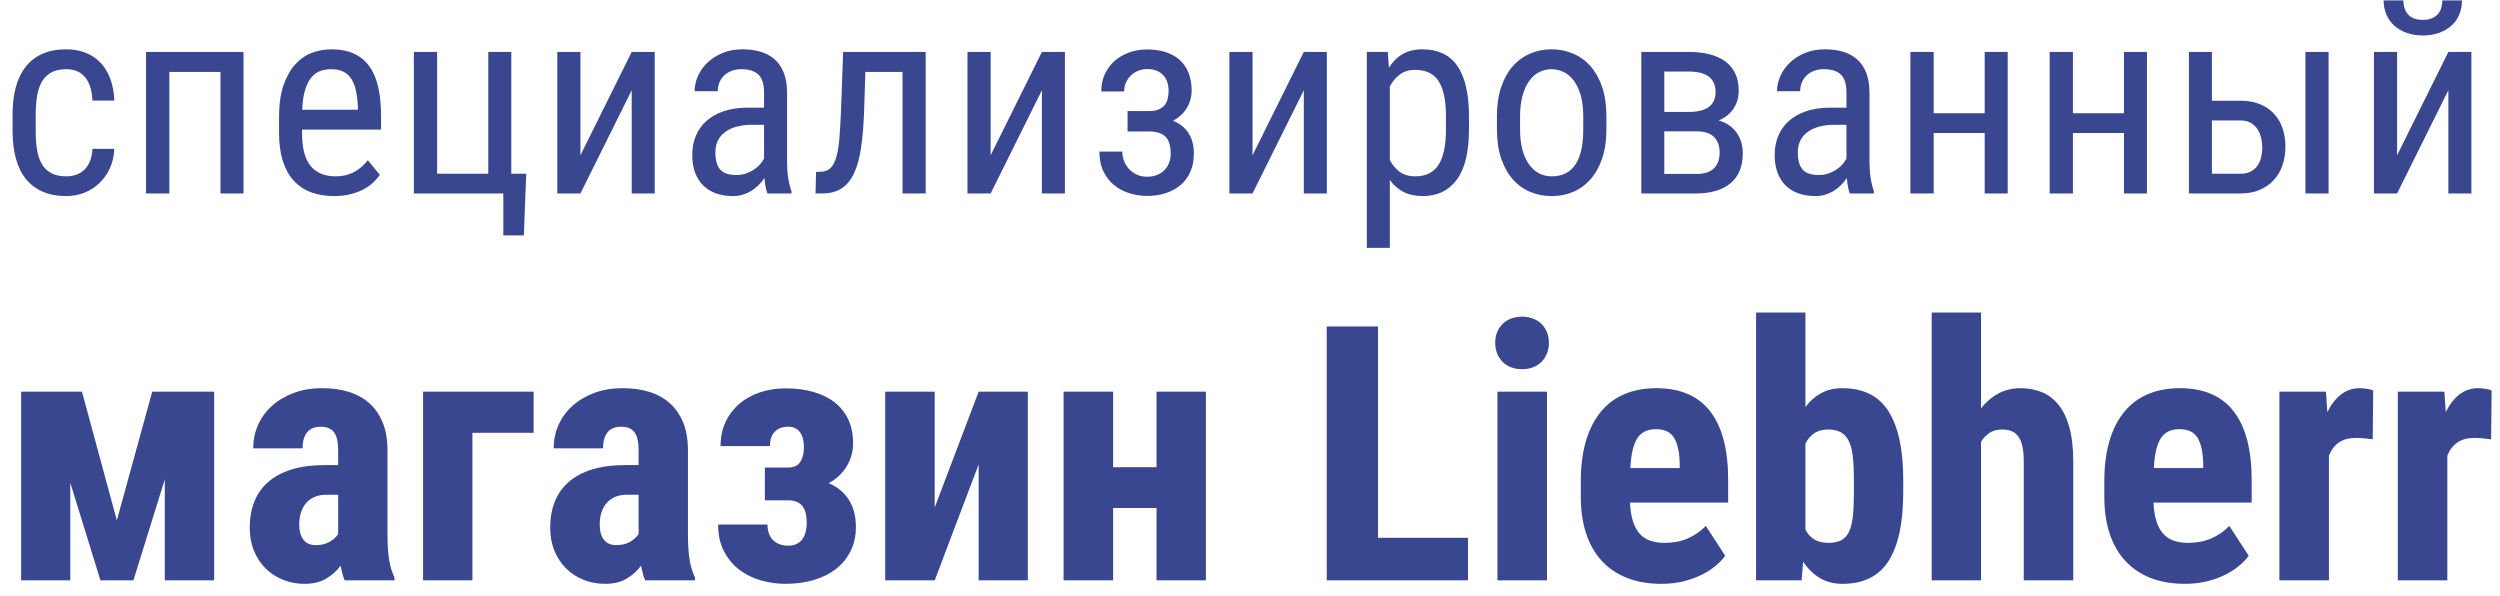
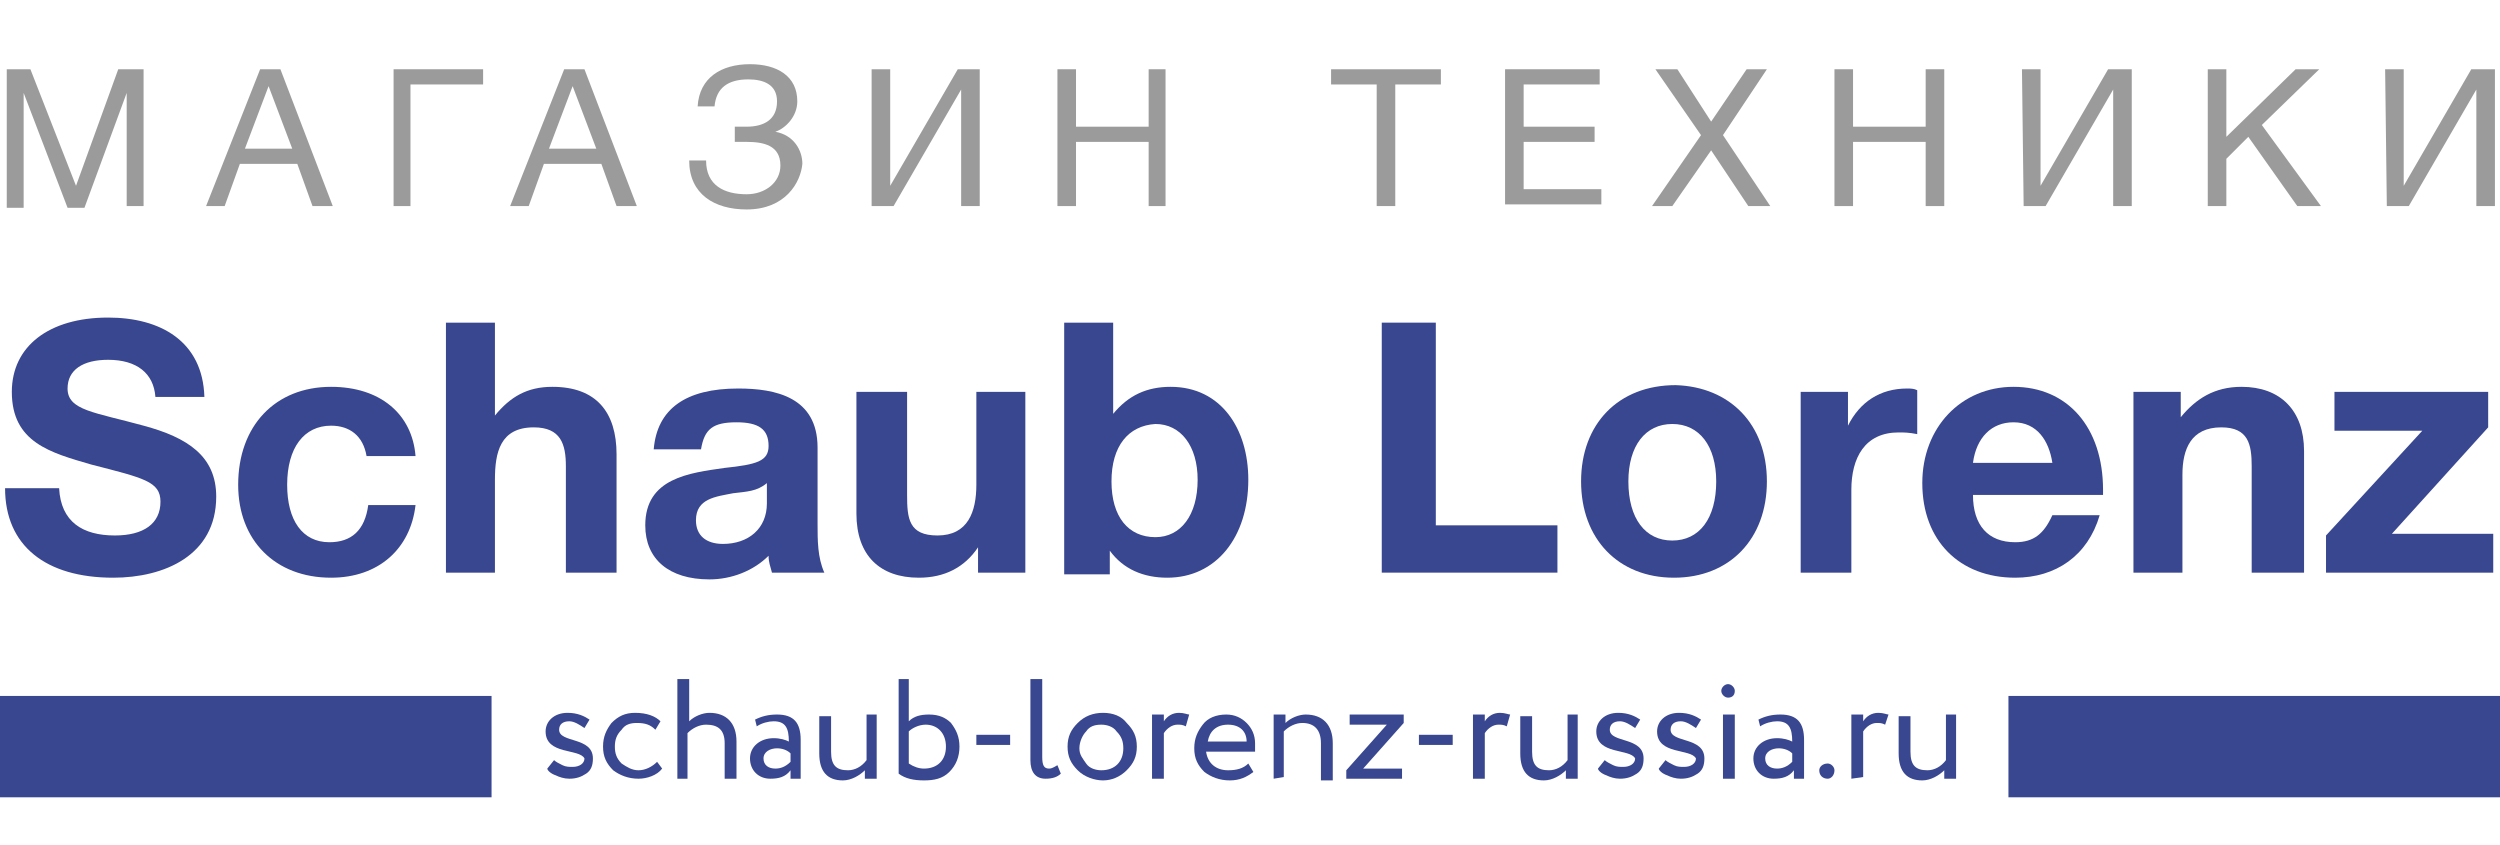
- <svg xmlns="http://www.w3.org/2000/svg" width="168" height="40" viewBox="0 0 168 40">
-   <path fill="#394791" d="M136.465,66.849 C136.693,66.849 136.91,66.813 137.115,66.743 C137.32,66.673 137.502,66.563 137.66,66.414 C137.818,66.264 137.946,66.074 138.042,65.842 C138.139,65.611 138.196,65.331 138.214,65.003 L139.682,65.003 C139.664,65.478 139.566,65.91 139.387,66.299 C139.208,66.689 138.974,67.023 138.684,67.301 C138.394,67.58 138.059,67.795 137.678,67.947 C137.297,68.1 136.893,68.176 136.465,68.176 C135.85,68.176 135.315,68.076 134.861,67.877 C134.407,67.678 134.03,67.391 133.731,67.016 C133.433,66.641 133.21,66.181 133.063,65.636 C132.917,65.091 132.844,64.473 132.844,63.781 L132.844,62.709 C132.844,62.018 132.917,61.401 133.063,60.859 C133.21,60.317 133.433,59.857 133.731,59.479 C134.03,59.101 134.405,58.813 134.856,58.613 C135.308,58.414 135.841,58.314 136.456,58.314 C136.937,58.314 137.372,58.392 137.761,58.547 C138.151,58.703 138.485,58.928 138.763,59.224 C139.042,59.52 139.26,59.882 139.418,60.31 C139.576,60.737 139.664,61.221 139.682,61.76 L138.214,61.76 C138.179,61.057 138.01,60.529 137.708,60.178 C137.407,59.826 136.989,59.65 136.456,59.65 C136.046,59.65 135.709,59.724 135.445,59.87 C135.182,60.017 134.972,60.223 134.817,60.49 C134.662,60.756 134.553,61.077 134.492,61.452 C134.43,61.827 134.399,62.246 134.399,62.709 L134.399,63.781 C134.399,64.25 134.429,64.673 134.487,65.051 C134.546,65.429 134.653,65.751 134.808,66.018 C134.963,66.285 135.174,66.49 135.441,66.633 C135.708,66.777 136.049,66.849 136.465,66.849 Z M148.363,68 L146.816,68 L146.816,59.835 L143.38,59.835 L143.38,68 L141.815,68 L141.815,58.49 L148.363,58.49 L148.363,68 Z M154.443,68.176 C153.875,68.176 153.362,68.091 152.905,67.921 C152.448,67.751 152.06,67.492 151.74,67.143 C151.421,66.794 151.176,66.354 151.006,65.82 C150.837,65.287 150.752,64.657 150.752,63.931 L150.752,62.858 C150.752,62.021 150.851,61.313 151.05,60.736 C151.25,60.159 151.512,59.69 151.837,59.33 C152.162,58.969 152.536,58.71 152.958,58.552 C153.379,58.394 153.816,58.314 154.267,58.314 C154.865,58.314 155.375,58.413 155.796,58.609 C156.218,58.805 156.564,59.094 156.834,59.475 C157.103,59.855 157.299,60.324 157.422,60.881 C157.546,61.438 157.607,62.079 157.607,62.806 L157.607,63.711 L152.298,63.711 L152.298,63.931 C152.298,64.95 152.49,65.691 152.874,66.154 C153.258,66.617 153.81,66.849 154.531,66.849 C154.795,66.849 155.032,66.822 155.243,66.77 C155.454,66.717 155.647,66.642 155.823,66.545 C155.999,66.449 156.16,66.334 156.306,66.203 C156.453,66.071 156.59,65.926 156.719,65.768 L157.528,66.752 C157.399,66.934 157.244,67.109 157.062,67.279 C156.88,67.449 156.664,67.6 156.412,67.732 C156.16,67.864 155.871,67.971 155.546,68.053 C155.221,68.135 154.853,68.176 154.443,68.176 Z M154.267,59.65 C153.998,59.65 153.749,59.691 153.52,59.773 C153.292,59.855 153.091,60 152.918,60.208 C152.745,60.417 152.606,60.696 152.501,61.048 C152.395,61.399 152.331,61.842 152.307,62.375 L156.051,62.375 L156.051,62.164 C156.034,61.795 155.994,61.457 155.933,61.149 C155.871,60.841 155.775,60.576 155.643,60.354 C155.511,60.131 155.334,59.958 155.111,59.835 C154.888,59.712 154.607,59.65 154.267,59.65 Z M159.811,58.49 L161.375,58.49 L161.375,66.673 L164.812,66.673 L164.812,58.49 L166.359,58.49 L166.359,66.673 L167.361,66.673 L167.203,70.821 L165.823,70.821 L165.823,68 L159.811,68 L159.811,58.49 Z M174.451,58.49 L175.998,58.49 L175.998,68 L174.451,68 L174.451,61.065 L171.006,68 L169.45,68 L169.45,58.49 L171.006,58.49 L171.006,65.434 L174.451,58.49 Z M183.572,68 C183.52,67.883 183.477,67.732 183.445,67.547 C183.413,67.363 183.388,67.168 183.37,66.963 C183.259,67.127 183.131,67.282 182.988,67.429 C182.844,67.575 182.683,67.704 182.504,67.815 C182.326,67.927 182.132,68.015 181.924,68.079 C181.716,68.144 181.495,68.176 181.261,68.176 C180.845,68.176 180.468,68.117 180.131,68 C179.794,67.883 179.506,67.707 179.266,67.473 C179.025,67.238 178.841,66.95 178.712,66.607 C178.583,66.264 178.519,65.864 178.519,65.407 C178.519,64.95 178.598,64.528 178.756,64.142 C178.914,63.755 179.148,63.421 179.459,63.14 C179.77,62.858 180.159,62.637 180.628,62.476 C181.097,62.315 181.642,62.234 182.263,62.234 L183.344,62.234 L183.344,61.224 C183.344,60.655 183.218,60.251 182.966,60.011 C182.714,59.771 182.33,59.65 181.814,59.65 C181.562,59.65 181.338,59.69 181.142,59.769 C180.946,59.848 180.78,59.955 180.646,60.09 C180.511,60.225 180.408,60.381 180.338,60.56 C180.268,60.739 180.232,60.928 180.232,61.127 L178.677,61.127 C178.677,60.787 178.751,60.449 178.901,60.112 C179.05,59.775 179.264,59.473 179.542,59.207 C179.821,58.94 180.159,58.725 180.558,58.561 C180.956,58.396 181.401,58.314 181.894,58.314 C182.333,58.314 182.736,58.367 183.102,58.473 C183.468,58.578 183.785,58.748 184.051,58.982 C184.318,59.217 184.524,59.519 184.671,59.888 C184.817,60.257 184.891,60.708 184.891,61.241 L184.891,65.926 C184.891,66.084 184.896,66.251 184.908,66.427 C184.92,66.603 184.939,66.775 184.965,66.945 C184.992,67.115 185.024,67.278 185.062,67.433 C185.1,67.588 185.143,67.73 185.189,67.859 L185.189,68 L183.572,68 Z M181.498,66.761 C181.715,66.761 181.92,66.729 182.113,66.664 C182.307,66.6 182.482,66.516 182.641,66.414 C182.799,66.311 182.938,66.194 183.058,66.062 C183.178,65.93 183.273,65.794 183.344,65.653 L183.344,63.386 L182.526,63.386 C182.151,63.386 181.813,63.427 181.511,63.509 C181.209,63.591 180.952,63.709 180.738,63.865 C180.524,64.02 180.36,64.212 180.246,64.44 C180.131,64.669 180.074,64.93 180.074,65.223 C180.074,65.51 180.104,65.751 180.162,65.948 C180.221,66.144 180.309,66.302 180.426,66.422 C180.543,66.542 180.691,66.629 180.87,66.682 C181.048,66.734 181.258,66.761 181.498,66.761 Z M194.205,58.49 L194.205,68 L192.649,68 L192.649,59.835 L190.153,59.835 L190.065,62.56 C190.03,63.462 189.963,64.253 189.863,64.933 C189.763,65.612 189.608,66.179 189.397,66.633 C189.186,67.087 188.907,67.429 188.558,67.657 C188.209,67.886 187.768,68 187.235,68 L186.804,68 L186.84,66.55 L187.138,66.541 C187.402,66.541 187.617,66.466 187.784,66.317 C187.951,66.167 188.085,65.933 188.184,65.614 C188.284,65.294 188.356,64.883 188.4,64.379 C188.444,63.875 188.48,63.269 188.51,62.56 L188.659,58.49 L194.205,58.49 Z M202.016,58.49 L203.563,58.49 L203.563,68 L202.016,68 L202.016,61.065 L198.571,68 L197.015,68 L197.015,58.49 L198.571,58.49 L198.571,65.434 L202.016,58.49 Z M212.078,61.083 C212.078,61.511 211.969,61.903 211.752,62.261 C211.536,62.618 211.228,62.902 210.829,63.113 C211.287,63.301 211.634,63.579 211.871,63.948 C212.108,64.317 212.227,64.777 212.227,65.328 C212.227,65.779 212.151,66.181 211.998,66.532 C211.846,66.884 211.631,67.18 211.352,67.42 C211.074,67.66 210.742,67.845 210.355,67.974 C209.968,68.103 209.543,68.167 209.08,68.167 C208.688,68.167 208.3,68.108 207.916,67.991 C207.532,67.874 207.189,67.695 206.888,67.455 C206.586,67.215 206.343,66.907 206.158,66.532 C205.974,66.157 205.881,65.709 205.881,65.188 L207.419,65.188 C207.419,65.41 207.459,65.623 207.538,65.825 C207.617,66.027 207.728,66.206 207.872,66.361 C208.016,66.516 208.19,66.641 208.395,66.734 C208.6,66.828 208.829,66.875 209.08,66.875 C209.344,66.875 209.576,66.833 209.775,66.748 C209.974,66.663 210.14,66.55 210.271,66.409 C210.403,66.269 210.503,66.104 210.57,65.917 C210.638,65.729 210.671,65.533 210.671,65.328 C210.671,64.795 210.553,64.413 210.315,64.181 C210.078,63.95 209.704,63.834 209.195,63.834 L207.771,63.834 L207.771,62.463 L209.195,62.463 C209.447,62.463 209.658,62.431 209.828,62.366 C209.997,62.302 210.135,62.209 210.241,62.089 C210.346,61.969 210.421,61.824 210.465,61.654 C210.509,61.484 210.531,61.297 210.531,61.092 C210.531,60.904 210.504,60.724 210.452,60.551 C210.399,60.378 210.315,60.225 210.201,60.09 C210.087,59.955 209.939,59.847 209.757,59.765 C209.576,59.683 209.353,59.642 209.089,59.642 C208.872,59.642 208.67,59.68 208.483,59.756 C208.295,59.832 208.131,59.939 207.991,60.077 C207.85,60.214 207.74,60.374 207.661,60.556 C207.582,60.737 207.542,60.934 207.542,61.145 L206.004,61.145 C206.004,60.711 206.086,60.32 206.25,59.971 C206.414,59.623 206.636,59.327 206.914,59.083 C207.192,58.84 207.519,58.653 207.894,58.521 C208.269,58.389 208.667,58.323 209.089,58.323 C209.552,58.323 209.968,58.383 210.337,58.503 C210.706,58.624 211.02,58.799 211.278,59.031 C211.536,59.262 211.733,59.551 211.871,59.896 C212.009,60.242 212.078,60.638 212.078,61.083 Z M219.616,58.49 L221.163,58.49 L221.163,68 L219.616,68 L219.616,61.065 L216.171,68 L214.615,68 L214.615,58.49 L216.171,58.49 L216.171,65.434 L219.616,58.49 Z M230.715,63.702 C230.715,65.208 230.444,66.33 229.902,67.068 C229.36,67.807 228.594,68.176 227.604,68.176 C227.105,68.176 226.676,68.083 226.316,67.899 C225.956,67.714 225.649,67.446 225.397,67.095 L225.397,71.656 L223.851,71.656 L223.851,58.49 L225.257,58.49 L225.336,59.545 C225.588,59.146 225.897,58.842 226.263,58.631 C226.629,58.42 227.067,58.314 227.577,58.314 C228.087,58.314 228.537,58.402 228.926,58.578 C229.316,58.754 229.643,59.025 229.906,59.391 C230.17,59.757 230.371,60.225 230.508,60.793 C230.646,61.361 230.715,62.035 230.715,62.814 L230.715,63.702 Z M229.168,62.814 C229.168,61.748 229.004,60.961 228.676,60.455 C228.348,59.948 227.82,59.694 227.094,59.694 C226.689,59.694 226.348,59.798 226.07,60.006 C225.792,60.214 225.567,60.482 225.397,60.811 L225.397,65.759 C225.567,66.081 225.787,66.343 226.057,66.545 C226.326,66.748 226.678,66.849 227.111,66.849 C227.82,66.849 228.34,66.591 228.671,66.075 C229.002,65.56 229.168,64.769 229.168,63.702 L229.168,62.814 Z M232.594,62.806 C232.594,62.062 232.689,61.41 232.879,60.85 C233.07,60.291 233.33,59.823 233.661,59.448 C233.992,59.073 234.381,58.791 234.826,58.6 C235.271,58.41 235.749,58.314 236.259,58.314 C236.774,58.314 237.258,58.41 237.709,58.6 C238.16,58.791 238.551,59.073 238.882,59.448 C239.213,59.823 239.474,60.291 239.664,60.85 C239.855,61.41 239.95,62.062 239.95,62.806 L239.95,63.702 C239.95,64.44 239.855,65.089 239.664,65.649 C239.474,66.208 239.213,66.676 238.882,67.051 C238.551,67.426 238.163,67.707 237.718,67.895 C237.272,68.082 236.792,68.176 236.276,68.176 C235.761,68.176 235.279,68.082 234.83,67.895 C234.382,67.707 233.992,67.426 233.661,67.051 C233.33,66.676 233.07,66.208 232.879,65.649 C232.689,65.089 232.594,64.44 232.594,63.702 L232.594,62.806 Z M234.149,63.702 C234.149,64.229 234.203,64.689 234.312,65.082 C234.42,65.475 234.57,65.801 234.76,66.062 C234.95,66.323 235.175,66.519 235.432,66.651 C235.69,66.783 235.971,66.849 236.276,66.849 C237.688,66.849 238.394,65.8 238.394,63.702 L238.394,62.806 C238.394,62.284 238.34,61.827 238.232,61.435 C238.123,61.042 237.974,60.714 237.783,60.45 C237.593,60.187 237.367,59.987 237.107,59.853 C236.846,59.718 236.563,59.65 236.259,59.65 C235.96,59.65 235.681,59.718 235.424,59.853 C235.166,59.987 234.943,60.187 234.756,60.45 C234.568,60.714 234.42,61.042 234.312,61.435 C234.203,61.827 234.149,62.284 234.149,62.806 L234.149,63.702 Z M242.295,68 L242.295,58.49 L245.485,58.49 C246.001,58.49 246.466,58.543 246.882,58.648 C247.298,58.754 247.651,58.914 247.942,59.127 C248.232,59.341 248.454,59.612 248.609,59.94 C248.765,60.269 248.842,60.655 248.842,61.101 C248.842,61.54 248.728,61.936 248.5,62.287 C248.271,62.639 247.937,62.908 247.498,63.096 C247.761,63.166 247.994,63.273 248.196,63.417 C248.399,63.56 248.568,63.729 248.706,63.922 C248.844,64.115 248.946,64.331 249.014,64.568 C249.081,64.805 249.115,65.05 249.115,65.302 C249.115,65.753 249.043,66.147 248.9,66.484 C248.756,66.821 248.549,67.101 248.28,67.323 C248.01,67.546 247.682,67.714 247.296,67.829 C246.909,67.943 246.472,68 245.986,68 L242.295,68 Z M243.841,63.825 L243.841,66.69 L245.986,66.69 C246.525,66.69 246.922,66.564 247.177,66.312 C247.432,66.061 247.559,65.706 247.559,65.249 C247.559,64.798 247.432,64.448 247.177,64.199 C246.922,63.95 246.525,63.825 245.986,63.825 L243.841,63.825 Z M243.841,62.524 L245.467,62.524 C246.68,62.524 247.287,62.079 247.287,61.188 C247.287,60.269 246.686,59.809 245.485,59.809 L243.841,59.809 L243.841,62.524 Z M256.311,68 C256.258,67.883 256.216,67.732 256.183,67.547 C256.151,67.363 256.126,67.168 256.109,66.963 C255.997,67.127 255.87,67.282 255.726,67.429 C255.583,67.575 255.422,67.704 255.243,67.815 C255.064,67.927 254.871,68.015 254.663,68.079 C254.455,68.144 254.234,68.176 253.999,68.176 C253.583,68.176 253.207,68.117 252.87,68 C252.533,67.883 252.245,67.707 252.004,67.473 C251.764,67.238 251.579,66.95 251.451,66.607 C251.322,66.264 251.257,65.864 251.257,65.407 C251.257,64.95 251.336,64.528 251.495,64.142 C251.653,63.755 251.887,63.421 252.198,63.14 C252.508,62.858 252.898,62.637 253.367,62.476 C253.835,62.315 254.38,62.234 255.001,62.234 L256.082,62.234 L256.082,61.224 C256.082,60.655 255.956,60.251 255.704,60.011 C255.453,59.771 255.069,59.65 254.553,59.65 C254.301,59.65 254.077,59.69 253.881,59.769 C253.684,59.848 253.519,59.955 253.384,60.09 C253.249,60.225 253.147,60.381 253.077,60.56 C253.006,60.739 252.971,60.928 252.971,61.127 L251.415,61.127 C251.415,60.787 251.49,60.449 251.64,60.112 C251.789,59.775 252.003,59.473 252.281,59.207 C252.559,58.94 252.898,58.725 253.296,58.561 C253.695,58.396 254.14,58.314 254.632,58.314 C255.072,58.314 255.475,58.367 255.841,58.473 C256.207,58.578 256.523,58.748 256.79,58.982 C257.057,59.217 257.263,59.519 257.41,59.888 C257.556,60.257 257.629,60.708 257.629,61.241 L257.629,65.926 C257.629,66.084 257.635,66.251 257.647,66.427 C257.659,66.603 257.678,66.775 257.704,66.945 C257.73,67.115 257.763,67.278 257.801,67.433 C257.839,67.588 257.881,67.73 257.928,67.859 L257.928,68 L256.311,68 Z M254.237,66.761 C254.454,66.761 254.659,66.729 254.852,66.664 C255.045,66.6 255.221,66.516 255.379,66.414 C255.538,66.311 255.677,66.194 255.797,66.062 C255.917,65.93 256.012,65.794 256.082,65.653 L256.082,63.386 L255.265,63.386 C254.89,63.386 254.552,63.427 254.25,63.509 C253.948,63.591 253.69,63.709 253.476,63.865 C253.263,64.02 253.099,64.212 252.984,64.44 C252.87,64.669 252.813,64.93 252.813,65.223 C252.813,65.51 252.842,65.751 252.901,65.948 C252.959,66.144 253.047,66.302 253.164,66.422 C253.282,66.542 253.43,66.629 253.608,66.682 C253.787,66.734 253.996,66.761 254.237,66.761 Z M266.917,68 L265.37,68 L265.37,63.939 L261.943,63.939 L261.943,68 L260.378,68 L260.378,58.49 L261.943,58.49 L261.943,62.612 L265.37,62.612 L265.37,58.49 L266.917,58.49 L266.917,68 Z M276.275,68 L274.729,68 L274.729,63.939 L271.301,63.939 L271.301,68 L269.736,68 L269.736,58.49 L271.301,58.49 L271.301,62.612 L274.729,62.612 L274.729,58.49 L276.275,58.49 L276.275,68 Z M280.641,61.769 L282.575,61.769 C283.067,61.769 283.499,61.846 283.871,62.001 C284.243,62.157 284.557,62.371 284.812,62.643 C285.067,62.916 285.259,63.241 285.387,63.619 C285.516,63.997 285.581,64.408 285.581,64.854 C285.581,65.293 285.516,65.705 285.387,66.088 C285.259,66.472 285.067,66.805 284.812,67.086 C284.557,67.367 284.243,67.59 283.871,67.754 C283.499,67.918 283.067,68 282.575,68 L279.095,68 L279.095,58.49 L280.641,58.49 L280.641,61.769 Z M288.481,68 L286.926,68 L286.926,58.49 L288.481,58.49 L288.481,68 Z M280.641,63.096 L280.641,66.673 L282.575,66.673 C282.845,66.673 283.072,66.623 283.256,66.523 C283.441,66.424 283.59,66.292 283.704,66.128 C283.819,65.964 283.901,65.776 283.95,65.565 C284,65.354 284.025,65.138 284.025,64.915 C284.025,64.704 284,64.49 283.95,64.273 C283.901,64.057 283.819,63.86 283.704,63.685 C283.59,63.509 283.441,63.367 283.256,63.258 C283.072,63.15 282.845,63.096 282.575,63.096 L280.641,63.096 Z M296.53,58.49 L298.077,58.49 L298.077,68 L296.53,68 L296.53,61.065 L293.085,68 L291.529,68 L291.529,58.49 L293.085,58.49 L293.085,65.434 L296.53,58.49 Z M297.444,55.027 C297.444,55.373 297.384,55.689 297.264,55.977 C297.144,56.264 296.969,56.511 296.741,56.719 C296.512,56.927 296.235,57.09 295.91,57.207 C295.585,57.324 295.22,57.383 294.816,57.383 C294.412,57.383 294.047,57.324 293.722,57.207 C293.397,57.09 293.12,56.927 292.891,56.719 C292.663,56.511 292.487,56.264 292.364,55.977 C292.241,55.689 292.179,55.373 292.179,55.027 L293.506,55.027 C293.506,55.203 293.53,55.37 293.577,55.528 C293.624,55.687 293.698,55.826 293.801,55.946 C293.903,56.066 294.038,56.161 294.205,56.231 C294.372,56.302 294.576,56.337 294.816,56.337 C295.05,56.337 295.251,56.302 295.418,56.231 C295.585,56.161 295.721,56.066 295.827,55.946 C295.932,55.826 296.008,55.687 296.055,55.528 C296.102,55.37 296.126,55.203 296.126,55.027 L297.444,55.027 Z M139.852,89.969 L142.23,81.32 L146.391,81.32 L146.391,94 L143.074,94 L143.074,87.215 L140.965,94 L138.75,94 L136.723,87.438 L136.723,94 L133.418,94 L133.418,81.32 L137.508,81.32 L139.852,89.969 Z M155.168,94 C155.105,93.867 155.053,93.717 155.01,93.549 C154.967,93.381 154.926,93.203 154.887,93.016 C154.637,93.359 154.314,93.648 153.92,93.883 C153.525,94.117 153.043,94.234 152.473,94.234 C151.957,94.234 151.475,94.145 151.025,93.965 C150.576,93.785 150.186,93.531 149.854,93.203 C149.521,92.875 149.26,92.479 149.068,92.014 C148.877,91.549 148.781,91.027 148.781,90.449 C148.781,89.809 148.885,89.229 149.092,88.709 C149.299,88.189 149.611,87.748 150.029,87.385 C150.447,87.021 150.971,86.742 151.6,86.547 C152.229,86.352 152.969,86.254 153.82,86.254 L154.723,86.254 L154.723,85.234 C154.723,84.664 154.625,84.262 154.43,84.027 C154.234,83.793 153.949,83.676 153.574,83.676 C153.145,83.676 152.83,83.803 152.631,84.057 C152.432,84.311 152.332,84.668 152.332,85.129 L149.016,85.129 C149.016,84.574 149.123,84.053 149.338,83.564 C149.553,83.076 149.863,82.648 150.27,82.281 C150.676,81.914 151.164,81.623 151.734,81.408 C152.305,81.193 152.949,81.086 153.668,81.086 C154.301,81.086 154.883,81.166 155.414,81.326 C155.945,81.486 156.406,81.736 156.797,82.076 C157.188,82.416 157.492,82.85 157.711,83.377 C157.93,83.904 158.039,84.539 158.039,85.281 L158.039,90.906 C158.039,91.273 158.049,91.6 158.068,91.885 C158.088,92.17 158.117,92.428 158.156,92.658 C158.195,92.889 158.244,93.096 158.303,93.279 C158.361,93.463 158.43,93.637 158.508,93.801 L158.508,94 L155.168,94 Z M153.211,91.633 C153.578,91.633 153.891,91.559 154.148,91.41 C154.406,91.262 154.598,91.086 154.723,90.883 L154.723,88.246 L153.938,88.246 C153.625,88.246 153.355,88.297 153.129,88.398 C152.902,88.5 152.713,88.641 152.561,88.82 C152.408,89 152.295,89.211 152.221,89.453 C152.146,89.695 152.109,89.953 152.109,90.227 C152.109,90.688 152.205,91.037 152.396,91.275 C152.588,91.514 152.859,91.633 153.211,91.633 Z M167.859,84.086 L163.746,84.086 L163.746,94 L160.43,94 L160.43,81.32 L167.859,81.32 L167.859,84.086 Z M175.359,94 C175.297,93.867 175.244,93.717 175.201,93.549 C175.158,93.381 175.117,93.203 175.078,93.016 C174.828,93.359 174.506,93.648 174.111,93.883 C173.717,94.117 173.234,94.234 172.664,94.234 C172.148,94.234 171.666,94.145 171.217,93.965 C170.768,93.785 170.377,93.531 170.045,93.203 C169.713,92.875 169.451,92.479 169.26,92.014 C169.068,91.549 168.973,91.027 168.973,90.449 C168.973,89.809 169.076,89.229 169.283,88.709 C169.49,88.189 169.803,87.748 170.221,87.385 C170.639,87.021 171.162,86.742 171.791,86.547 C172.42,86.352 173.16,86.254 174.012,86.254 L174.914,86.254 L174.914,85.234 C174.914,84.664 174.816,84.262 174.621,84.027 C174.426,83.793 174.141,83.676 173.766,83.676 C173.336,83.676 173.021,83.803 172.822,84.057 C172.623,84.311 172.523,84.668 172.523,85.129 L169.207,85.129 C169.207,84.574 169.314,84.053 169.529,83.564 C169.744,83.076 170.055,82.648 170.461,82.281 C170.867,81.914 171.355,81.623 171.926,81.408 C172.496,81.193 173.141,81.086 173.859,81.086 C174.492,81.086 175.074,81.166 175.605,81.326 C176.137,81.486 176.598,81.736 176.988,82.076 C177.379,82.416 177.684,82.85 177.902,83.377 C178.121,83.904 178.23,84.539 178.23,85.281 L178.23,90.906 C178.23,91.273 178.24,91.6 178.26,91.885 C178.279,92.17 178.309,92.428 178.348,92.658 C178.387,92.889 178.436,93.096 178.494,93.279 C178.553,93.463 178.621,93.637 178.699,93.801 L178.699,94 L175.359,94 Z M173.402,91.633 C173.77,91.633 174.082,91.559 174.34,91.41 C174.598,91.262 174.789,91.086 174.914,90.883 L174.914,88.246 L174.129,88.246 C173.816,88.246 173.547,88.297 173.32,88.398 C173.094,88.5 172.904,88.641 172.752,88.82 C172.6,89 172.486,89.211 172.412,89.453 C172.338,89.695 172.301,89.953 172.301,90.227 C172.301,90.688 172.396,91.037 172.588,91.275 C172.779,91.514 173.051,91.633 173.402,91.633 Z M184.957,86.418 C185.34,86.418 185.613,86.293 185.777,86.043 C185.941,85.793 186.023,85.469 186.023,85.07 C186.023,84.898 186.008,84.73 185.977,84.566 C185.945,84.402 185.891,84.254 185.812,84.121 C185.734,83.988 185.627,83.881 185.49,83.799 C185.354,83.717 185.18,83.676 184.969,83.676 C184.586,83.676 184.285,83.787 184.066,84.01 C183.848,84.232 183.738,84.555 183.738,84.977 L180.422,84.977 C180.422,84.367 180.535,83.824 180.762,83.348 C180.988,82.871 181.299,82.465 181.693,82.129 C182.088,81.793 182.551,81.537 183.082,81.361 C183.613,81.186 184.184,81.098 184.793,81.098 C185.48,81.098 186.104,81.178 186.662,81.338 C187.221,81.498 187.697,81.732 188.092,82.041 C188.486,82.35 188.791,82.734 189.006,83.195 C189.221,83.656 189.328,84.187 189.328,84.789 C189.328,85.352 189.184,85.869 188.895,86.342 C188.605,86.814 188.203,87.191 187.688,87.473 C188.281,87.723 188.734,88.096 189.047,88.592 C189.359,89.088 189.516,89.695 189.516,90.414 C189.516,91.016 189.398,91.553 189.164,92.025 C188.93,92.498 188.604,92.898 188.186,93.227 C187.768,93.555 187.268,93.805 186.686,93.977 C186.104,94.148 185.469,94.234 184.781,94.234 C184.219,94.234 183.666,94.156 183.123,94 C182.58,93.844 182.098,93.604 181.676,93.279 C181.254,92.955 180.912,92.543 180.65,92.043 C180.389,91.543 180.258,90.945 180.258,90.25 L183.574,90.25 C183.574,90.438 183.6,90.617 183.65,90.789 C183.701,90.961 183.783,91.111 183.896,91.24 C184.01,91.369 184.154,91.473 184.33,91.551 C184.506,91.629 184.719,91.668 184.969,91.668 C185.203,91.668 185.4,91.625 185.561,91.539 C185.721,91.453 185.848,91.34 185.941,91.199 C186.035,91.059 186.104,90.896 186.146,90.713 C186.189,90.529 186.211,90.344 186.211,90.156 C186.211,89.609 186.107,89.217 185.9,88.979 C185.693,88.74 185.379,88.621 184.957,88.621 L183.398,88.621 L183.398,86.418 L184.957,86.418 Z M197.766,81.32 L201.07,81.32 L201.07,94 L197.766,94 L197.766,86.207 L194.812,94 L191.484,94 L191.484,81.32 L194.812,81.32 L194.812,89.102 L197.766,81.32 Z M213.035,94 L209.719,94 L209.719,89.137 L206.801,89.137 L206.801,94 L203.473,94 L203.473,81.32 L206.801,81.32 L206.801,86.395 L209.719,86.395 L209.719,81.32 L213.035,81.32 L213.035,94 Z M224.602,91.141 L230.648,91.141 L230.648,94 L221.156,94 L221.156,76.938 L224.602,76.938 L224.602,91.141 Z M235.957,94 L232.629,94 L232.629,81.32 L235.957,81.32 L235.957,94 Z M232.477,78.039 C232.477,77.781 232.52,77.545 232.605,77.33 C232.691,77.115 232.812,76.93 232.969,76.773 C233.125,76.617 233.314,76.496 233.537,76.41 C233.76,76.324 234.008,76.281 234.281,76.281 C234.555,76.281 234.803,76.324 235.025,76.41 C235.248,76.496 235.437,76.617 235.594,76.773 C235.75,76.93 235.871,77.115 235.957,77.33 C236.043,77.545 236.086,77.781 236.086,78.039 C236.086,78.297 236.043,78.533 235.957,78.748 C235.871,78.963 235.75,79.15 235.594,79.311 C235.437,79.471 235.248,79.594 235.025,79.68 C234.803,79.766 234.555,79.809 234.281,79.809 C234.008,79.809 233.76,79.766 233.537,79.68 C233.314,79.594 233.125,79.471 232.969,79.311 C232.812,79.15 232.691,78.963 232.605,78.748 C232.52,78.533 232.477,78.297 232.477,78.039 Z M243.645,94.234 C242.777,94.234 242.008,94.102 241.336,93.836 C240.664,93.57 240.098,93.188 239.637,92.688 C239.176,92.187 238.826,91.576 238.588,90.854 C238.35,90.131 238.23,89.309 238.23,88.387 L238.23,87.344 C238.23,86.312 238.346,85.408 238.576,84.631 C238.807,83.854 239.139,83.201 239.572,82.674 C240.006,82.146 240.537,81.75 241.166,81.484 C241.795,81.219 242.508,81.086 243.305,81.086 C244.914,81.086 246.121,81.605 246.926,82.645 C247.73,83.684 248.133,85.223 248.133,87.262 L248.133,88.773 L241.535,88.773 C241.559,89.281 241.627,89.707 241.74,90.051 C241.854,90.395 242.008,90.672 242.203,90.883 C242.398,91.094 242.635,91.246 242.912,91.34 C243.189,91.434 243.504,91.48 243.855,91.48 C244.441,91.48 244.963,91.381 245.42,91.182 C245.877,90.982 246.281,90.703 246.633,90.344 L247.934,92.348 C247.77,92.574 247.555,92.799 247.289,93.021 C247.023,93.244 246.711,93.445 246.352,93.625 C245.992,93.805 245.586,93.951 245.133,94.064 C244.68,94.178 244.184,94.234 243.645,94.234 Z M243.281,83.84 C242.703,83.84 242.283,84.047 242.021,84.461 C241.76,84.875 241.605,85.539 241.559,86.453 L244.875,86.453 L244.875,86.148 C244.859,85.391 244.734,84.816 244.5,84.426 C244.266,84.035 243.859,83.84 243.281,83.84 Z M259.898,88.07 C259.898,90.125 259.57,91.666 258.914,92.693 C258.258,93.721 257.227,94.234 255.82,94.234 C255.234,94.234 254.725,94.104 254.291,93.842 C253.857,93.58 253.484,93.215 253.172,92.746 L253.066,94 L250.008,94 L250.008,76 L253.324,76 L253.324,82.352 C253.621,81.953 253.973,81.643 254.379,81.42 C254.785,81.197 255.258,81.086 255.797,81.086 C257.219,81.086 258.258,81.607 258.914,82.65 C259.57,83.693 259.898,85.223 259.898,87.238 L259.898,88.07 Z M256.582,87.238 C256.582,86.668 256.561,86.172 256.518,85.75 C256.475,85.328 256.391,84.977 256.266,84.695 C256.141,84.414 255.965,84.205 255.738,84.068 C255.512,83.932 255.215,83.863 254.848,83.863 C254.473,83.863 254.162,83.947 253.916,84.115 C253.67,84.283 253.473,84.516 253.324,84.812 L253.324,90.59 C253.465,90.871 253.66,91.09 253.91,91.246 C254.16,91.402 254.48,91.48 254.871,91.48 C255.23,91.48 255.523,91.418 255.75,91.293 C255.977,91.168 256.15,90.969 256.271,90.695 C256.393,90.422 256.475,90.07 256.518,89.641 C256.561,89.211 256.582,88.688 256.582,88.07 L256.582,87.238 Z M265.125,82.434 C265.469,82.004 265.861,81.672 266.303,81.438 C266.744,81.203 267.234,81.086 267.773,81.086 C268.297,81.086 268.777,81.176 269.215,81.355 C269.652,81.535 270.027,81.82 270.34,82.211 C270.652,82.602 270.895,83.109 271.066,83.734 C271.238,84.359 271.324,85.121 271.324,86.02 L271.324,94 L267.996,94 L267.996,85.996 C267.996,85.59 267.965,85.25 267.902,84.977 C267.84,84.703 267.746,84.484 267.621,84.32 C267.496,84.156 267.344,84.039 267.164,83.969 C266.984,83.898 266.773,83.863 266.531,83.863 C266.203,83.863 265.926,83.937 265.699,84.086 C265.473,84.234 265.281,84.437 265.125,84.695 L265.125,94 L261.809,94 L261.809,76 L265.125,76 L265.125,82.434 Z M278.824,94.234 C277.957,94.234 277.188,94.102 276.516,93.836 C275.844,93.57 275.277,93.188 274.816,92.688 C274.355,92.187 274.006,91.576 273.768,90.854 C273.529,90.131 273.41,89.309 273.41,88.387 L273.41,87.344 C273.41,86.312 273.525,85.408 273.756,84.631 C273.986,83.854 274.318,83.201 274.752,82.674 C275.186,82.146 275.717,81.75 276.346,81.484 C276.975,81.219 277.687,81.086 278.484,81.086 C280.094,81.086 281.301,81.605 282.105,82.645 C282.91,83.684 283.312,85.223 283.312,87.262 L283.312,88.773 L276.715,88.773 C276.738,89.281 276.807,89.707 276.92,90.051 C277.033,90.395 277.187,90.672 277.383,90.883 C277.578,91.094 277.814,91.246 278.092,91.34 C278.369,91.434 278.684,91.48 279.035,91.48 C279.621,91.48 280.143,91.381 280.6,91.182 C281.057,90.982 281.461,90.703 281.812,90.344 L283.113,92.348 C282.949,92.574 282.734,92.799 282.469,93.021 C282.203,93.244 281.891,93.445 281.531,93.625 C281.172,93.805 280.766,93.951 280.312,94.064 C279.859,94.178 279.363,94.234 278.824,94.234 Z M278.461,83.84 C277.883,83.84 277.463,84.047 277.201,84.461 C276.939,84.875 276.785,85.539 276.738,86.453 L280.055,86.453 L280.055,86.148 C280.039,85.391 279.914,84.816 279.68,84.426 C279.445,84.035 279.039,83.84 278.461,83.84 Z M291.445,84.52 C291.297,84.504 291.115,84.484 290.9,84.461 C290.686,84.437 290.5,84.426 290.344,84.426 C289.867,84.426 289.48,84.527 289.184,84.73 C288.887,84.934 288.66,85.23 288.504,85.621 L288.504,94 L285.176,94 L285.176,81.32 L288.305,81.32 L288.398,82.691 C288.648,82.184 288.955,81.789 289.318,81.508 C289.682,81.227 290.098,81.086 290.566,81.086 C290.715,81.086 290.877,81.1 291.053,81.127 C291.229,81.154 291.371,81.191 291.48,81.238 L291.445,84.52 Z M299.402,84.52 C299.254,84.504 299.072,84.484 298.857,84.461 C298.643,84.437 298.457,84.426 298.301,84.426 C297.824,84.426 297.438,84.527 297.141,84.73 C296.844,84.934 296.617,85.23 296.461,85.621 L296.461,94 L293.133,94 L293.133,81.32 L296.262,81.32 L296.355,82.691 C296.605,82.184 296.912,81.789 297.275,81.508 C297.639,81.227 298.055,81.086 298.523,81.086 C298.672,81.086 298.834,81.1 299.01,81.127 C299.186,81.154 299.328,81.191 299.438,81.238 L299.402,84.52 Z" transform="translate(-132 -55)" />
+ <svg xmlns="http://www.w3.org/2000/svg" version="1.1" id="Слой_1" x="0px" y="0px" viewBox="0 0 148 50" style="enable-background:new 0 0 148 50;" xml:space="preserve">
+   <style type="text/css">
+ 	.st0{fill:#394791;}
+ 	.st1{fill:#9B9B9B;}
+ </style>
+   <g>
+     <path class="st0" d="M9.2,23.5c-0.1-1.4-1.1-2.2-2.8-2.2C4.9,21.3,4,21.9,4,23c0,1.3,1.6,1.4,4.5,2.2c2.6,0.7,4.3,1.8,4.3,4.2   c0,3.5-3.1,4.8-6.1,4.8c-4,0-6.4-1.9-6.4-5.3h3.2c0.1,2,1.4,2.8,3.3,2.8c1.7,0,2.7-0.7,2.7-2c0-1.2-1-1.4-4.1-2.2   c-2.4-0.7-4.7-1.3-4.7-4.3c0-2.7,2.2-4.4,5.7-4.4c3.1,0,5.6,1.4,5.7,4.7H9.2z" />
+     <path class="st0" d="M19.6,34.2c-3.3,0-5.5-2.2-5.5-5.5c0-3.5,2.2-5.8,5.5-5.8c2.9,0,4.8,1.6,5,4.1h-2.9c-0.2-1.2-1-1.8-2.1-1.8   c-1.6,0-2.6,1.3-2.6,3.5c0,2.1,0.9,3.4,2.5,3.4c1.3,0,2.1-0.7,2.3-2.2h2.8C24.3,32.5,22.4,34.2,19.6,34.2z" />
+     <path class="st0" d="M29.3,24.6c0.9-1.1,1.9-1.7,3.4-1.7c2.6,0,3.8,1.5,3.8,4v7h-3v-6.3c0-1.3-0.3-2.3-1.9-2.3   c-2,0-2.3,1.5-2.3,3.1v5.5h-2.9V19.1h2.9C29.3,19.1,29.3,24.6,29.3,24.6z" />
+     <path class="st0" d="M45.7,33.9c-0.1-0.4-0.2-0.6-0.2-1c-0.9,0.9-2.2,1.4-3.5,1.4c-2.4,0-3.8-1.2-3.8-3.2c0-2.8,2.6-3.1,4.7-3.4   c1.9-0.2,2.6-0.4,2.6-1.3c0-1-0.6-1.4-1.9-1.4c-1.4,0-1.9,0.4-2.1,1.6h-2.8c0.2-2.4,1.9-3.6,5-3.6c2.2,0,4.7,0.5,4.7,3.5V31   c0,1,0,2,0.4,2.9H45.7z M43.4,29.2c-1,0.2-2.2,0.3-2.2,1.6c0,0.9,0.6,1.4,1.6,1.4c1.5,0,2.6-0.9,2.6-2.4v-1.2   C44.8,29.1,44.2,29.1,43.4,29.2z" />
+     <path class="st0" d="M60.7,33.9h-2.8v-1.5c-0.8,1.2-2,1.8-3.5,1.8c-2.3,0-3.7-1.3-3.7-3.8v-7.2h3v6.1c0,1.4,0.1,2.4,1.8,2.4   c1.8,0,2.3-1.4,2.3-3v-5.5h2.9V33.9z" />
+     <path class="st0" d="M65.9,24.5c0.9-1.1,2-1.6,3.4-1.6c3,0,4.6,2.5,4.6,5.5c0,3.4-1.9,5.8-4.8,5.8c-1.4,0-2.6-0.5-3.4-1.6V34H63   V19.1h2.9V24.5z M65.8,28.5c0,2.1,1,3.3,2.6,3.3c1.5,0,2.5-1.3,2.5-3.4c0-2-1-3.3-2.5-3.3C66.8,25.2,65.8,26.4,65.8,28.5z" />
+     <path class="st0" d="M92.3,33.9H81.8V19.1H85v12h7.2v2.8H92.3z" />
+     <path class="st0" d="M104.6,28.5c0,3.4-2.2,5.7-5.5,5.7s-5.5-2.3-5.5-5.7s2.2-5.7,5.6-5.7C102.4,22.9,104.6,25.1,104.6,28.5z    M96.4,28.5c0,2.2,1,3.5,2.6,3.5s2.6-1.3,2.6-3.5c0-2.1-1-3.4-2.6-3.4S96.4,26.4,96.4,28.5z" />
+     <path class="st0" d="M113.5,25.7c-0.5-0.1-0.8-0.1-1.1-0.1c-2,0-2.8,1.5-2.8,3.4v4.9h-3V23.2h2.8v2c0.7-1.4,1.9-2.2,3.5-2.2   c0.2,0,0.4,0,0.6,0.1V25.7z" />
+     <path class="st0" d="M119.3,34.2c-3.3,0-5.5-2.2-5.5-5.6c0-3.3,2.3-5.7,5.4-5.7c3.2,0,5.3,2.4,5.3,6.1v0.3h-7.7   c0,1.8,0.9,2.8,2.5,2.8c1.1,0,1.7-0.5,2.2-1.6h2.8C123.6,32.9,121.7,34.2,119.3,34.2z M119.2,25c-1.3,0-2.2,0.9-2.4,2.4h4.7   C121.3,26.1,120.6,25,119.2,25z" />
+     <path class="st0" d="M133.3,33.9v-6.3c0-1.3-0.2-2.3-1.8-2.3c-1.8,0-2.3,1.3-2.3,2.8v5.8h-2.9V23.2h2.8v1.5c0.9-1.1,2-1.8,3.6-1.8   c2.3,0,3.7,1.4,3.7,3.8v7.2H133.3z" />
+     <path class="st0" d="M147.3,25.3l-5.7,6.3h6v2.3h-9.9v-2.2l5.7-6.2h-5.2v-2.3h9.1L147.3,25.3L147.3,25.3z" />
+   </g>
+   <g>
+     <path class="st1" d="M1.8,4.1L4.5,11L7,4.1h1.5v8.1h-1V5.5L5,12.3H4L1.4,5.5v6.8h-1V4.1H1.8z" />
+     <path class="st1" d="M19.7,12.2h-1.2l-0.9-2.5h-3.4l-0.9,2.5h-1.1l3.2-8.1h1.2L19.7,12.2z M15.9,5.1l-1.4,3.7h2.8L15.9,5.1z" />
+     <path class="st1" d="M23.3,12.2V4.1h5.3V5h-4.3v7.2H23.3z" />
+     <path class="st1" d="M37.7,12.2h-1.2l-0.9-2.5h-3.4l-0.9,2.5h-1.1l3.2-8.1h1.2L37.7,12.2z M33.9,5.1l-1.4,3.7h2.8L33.9,5.1z" />
+     <path class="st1" d="M44.2,12.4c-1.9,0-3.4-0.9-3.4-2.9h1c0,1.5,1.1,2,2.4,2c1.1,0,2-0.7,2-1.7c0-1.2-1-1.4-2-1.4   c-0.2,0-0.6,0-0.7,0V7.5c0.2,0,0.5,0,0.7,0c1,0,1.8-0.4,1.8-1.5c0-1-0.8-1.3-1.7-1.3c-1.2,0-1.9,0.5-2,1.6h-1   c0.1-1.7,1.4-2.5,3.1-2.5c1.6,0,2.8,0.7,2.8,2.2c0,0.9-0.7,1.6-1.3,1.8l0,0C47,8,47.5,8.9,47.5,9.7C47.4,10.8,46.5,12.4,44.2,12.4z   " />
+     <path class="st1" d="M51.6,4.1h1.1V11l0,0l4-6.9H58v8.1h-1.1V5.3l0,0l-4,6.9h-1.3C51.6,12.2,51.6,4.1,51.6,4.1z" />
+     <path class="st1" d="M69,12.2h-1V8.4h-4.3v3.8h-1.1V4.1h1.1v3.4H68V4.1h1V12.2z" />
+     <path class="st1" d="M85.3,5h-2.7v7.2h-1.1V5h-2.7V4.1h6.5C85.3,4.1,85.3,5,85.3,5z" />
+     <path class="st1" d="M94.7,5h-4.5v2.5h4.2v0.9h-4.2v2.8h4.6v0.9h-5.7v-8h5.6V5z" />
+     <path class="st1" d="M102,8l2.8,4.2h-1.3l-2.2-3.3L99,12.2h-1.2l2.9-4.2L98,4.1h1.3l2,3.1l2.1-3.1h1.2L102,8z" />
+     <path class="st1" d="M115.1,12.2H114V8.4h-4.3v3.8h-1.1V4.1h1.1v3.4h4.3V4.1h1.1V12.2z" />
+     <path class="st1" d="M119.7,4.1h1.1V11l0,0l4-6.9h1.4v8.1h-1.1V5.3l0,0l-4,6.9h-1.3L119.7,4.1L119.7,4.1z" />
+     <path class="st1" d="M133.9,7.4l3.5,4.8H136l-2.9-4.1l-1.3,1.3v2.8h-1.1V4.1h1.1v4l4.1-4h1.4L133.9,7.4z" />
+     <path class="st1" d="M141.2,4.1h1.1V11l0,0l4-6.9h1.4v8.1h-1.1V5.3l0,0l-4,6.9h-1.3L141.2,4.1L141.2,4.1z" />
+   </g>
+   <rect x="118.9" y="41.2" class="st0" width="29.1" height="6" />
+   <rect y="41.2" class="st0" width="29.1" height="6" />
+   <g>
+     <path class="st0" d="M32.3,43.3c0-0.6,0.5-1.1,1.3-1.1c0.6,0,1,0.2,1.3,0.4l-0.3,0.5c-0.3-0.2-0.6-0.4-0.9-0.4   c-0.4,0-0.6,0.2-0.6,0.5c0,0.8,2,0.4,2,1.7c0,0.4-0.1,0.7-0.4,0.9c-0.3,0.2-0.6,0.3-1,0.3c-0.3,0-0.6-0.1-0.8-0.2   c-0.3-0.1-0.5-0.3-0.5-0.4l0.4-0.5c0.1,0.1,0.3,0.2,0.5,0.3s0.4,0.1,0.6,0.1c0.4,0,0.7-0.2,0.7-0.5C34.3,44.3,32.3,44.7,32.3,43.3z   " />
+     <path class="st0" d="M39.2,45.5c-0.3,0.4-0.9,0.6-1.4,0.6c-0.6,0-1.1-0.2-1.5-0.5c-0.4-0.4-0.6-0.8-0.6-1.4c0-0.6,0.2-1,0.5-1.4   c0.4-0.4,0.8-0.6,1.4-0.6c0.7,0,1.2,0.2,1.5,0.5l-0.3,0.5c-0.3-0.3-0.6-0.4-1.1-0.4c-0.4,0-0.7,0.1-0.9,0.4c-0.3,0.3-0.4,0.6-0.4,1   s0.1,0.7,0.4,1c0.3,0.2,0.6,0.4,1,0.4s0.8-0.2,1.1-0.5L39.2,45.5z" />
+     <path class="st0" d="M40.1,46.1v-5.9h0.7v2.5c0.3-0.3,0.8-0.5,1.2-0.5c1,0,1.6,0.6,1.6,1.7v2.2h-0.7V44c0-0.8-0.4-1.1-1.1-1.1   c-0.4,0-0.8,0.2-1.1,0.5v2.7C40.7,46.1,40.1,46.1,40.1,46.1z" />
+     <path class="st0" d="M44.7,42.6c0.4-0.2,0.8-0.3,1.3-0.3c1,0,1.4,0.5,1.4,1.5v2.3h-0.6v-0.5c-0.3,0.4-0.7,0.5-1.2,0.5   c-0.7,0-1.2-0.5-1.2-1.2s0.6-1.2,1.4-1.2c0.4,0,0.7,0.1,0.9,0.2c0-0.8-0.2-1.2-0.9-1.2c-0.3,0-0.7,0.1-1,0.3L44.7,42.6z M46.8,45.1   v-0.5c-0.2-0.2-0.5-0.3-0.8-0.3c-0.4,0-0.8,0.2-0.8,0.6c0,0.4,0.3,0.6,0.7,0.6C46.2,45.5,46.5,45.4,46.8,45.1z" />
+     <path class="st0" d="M51.9,42.3v3.8h-0.7v-0.5c-0.3,0.3-0.8,0.6-1.3,0.6c-0.9,0-1.4-0.5-1.4-1.6v-2.2h0.7v2.1c0,0.8,0.3,1.1,1,1.1   c0.4,0,0.8-0.2,1.1-0.6v-2.7C51.3,42.3,51.9,42.3,51.9,42.3z" />
+     <path class="st0" d="M53.1,40.2h0.7v2.5c0.3-0.3,0.7-0.4,1.2-0.4c0.6,0,1,0.2,1.3,0.5c0.3,0.4,0.5,0.8,0.5,1.4   c0,0.6-0.2,1.1-0.6,1.5c-0.4,0.4-0.9,0.5-1.5,0.5s-1.1-0.1-1.5-0.4v-5.6H53.1z M53.8,43.3v1.9c0.3,0.2,0.6,0.3,0.9,0.3   c0.8,0,1.3-0.5,1.3-1.3s-0.5-1.3-1.2-1.3C54.4,42.9,54,43.1,53.8,43.3z" />
+     <path class="st0" d="M57.8,44.1v-0.6h2v0.6H57.8z" />
+     <path class="st0" d="M61,40.2h0.7v4.6c0,0.5,0.1,0.7,0.4,0.7c0.2,0,0.3-0.1,0.5-0.2l0.2,0.5c-0.2,0.2-0.5,0.3-0.9,0.3   c-0.6,0-0.9-0.4-0.9-1.1V40.2z" />
+     <path class="st0" d="M63.2,44.2c0-0.6,0.2-1,0.6-1.4s0.9-0.6,1.5-0.6s1.1,0.2,1.4,0.6c0.4,0.4,0.6,0.8,0.6,1.4s-0.2,1-0.6,1.4   s-0.9,0.6-1.4,0.6s-1.1-0.2-1.5-0.6C63.4,45.2,63.2,44.8,63.2,44.2z M64.3,45.2c0.2,0.3,0.6,0.4,0.9,0.4c0.8,0,1.3-0.5,1.3-1.3   c0-0.4-0.1-0.7-0.4-1c-0.2-0.3-0.6-0.4-0.9-0.4c-0.4,0-0.7,0.1-0.9,0.4c-0.2,0.2-0.4,0.6-0.4,1S64.1,44.9,64.3,45.2z" />
+     <path class="st0" d="M68.2,46.1v-3.8h0.7v0.4c0.2-0.3,0.5-0.5,0.9-0.5c0.3,0,0.5,0.1,0.6,0.1L70.2,43c-0.2-0.1-0.3-0.1-0.5-0.1   c-0.3,0-0.6,0.2-0.8,0.5v2.7C68.9,46.1,68.2,46.1,68.2,46.1z" />
+     <path class="st0" d="M74.2,45.7c-0.4,0.3-0.8,0.5-1.4,0.5s-1.1-0.2-1.5-0.5c-0.4-0.4-0.6-0.8-0.6-1.4c0-0.6,0.2-1,0.5-1.4   s0.8-0.6,1.4-0.6c0.5,0,0.9,0.2,1.2,0.5c0.3,0.3,0.5,0.7,0.5,1.2c0,0.2,0,0.3,0,0.5h-2.9c0.1,0.7,0.6,1.1,1.3,1.1   c0.5,0,0.9-0.1,1.2-0.4L74.2,45.7z M71.5,43.9h2.3c0-0.6-0.4-1-1.1-1C72,42.9,71.6,43.3,71.5,43.9z" />
+     <path class="st0" d="M75.4,46.1v-3.8h0.7v0.5c0.3-0.3,0.8-0.5,1.2-0.5c1,0,1.6,0.6,1.6,1.7v2.2h-0.7V44c0-0.8-0.4-1.2-1.1-1.2   c-0.4,0-0.8,0.2-1.1,0.5V46L75.4,46.1L75.4,46.1z" />
+     <path class="st0" d="M79.9,42.9v-0.6h3.2v0.5l-2.4,2.7H83v0.6h-3.3v-0.5l2.4-2.7H79.9z" />
+     <path class="st0" d="M84,44.1v-0.6h2v0.6H84z" />
+     <path class="st0" d="M87.2,46.1v-3.8h0.7v0.4c0.2-0.3,0.5-0.5,0.9-0.5c0.3,0,0.5,0.1,0.6,0.1L89.2,43c-0.2-0.1-0.3-0.1-0.5-0.1   c-0.3,0-0.6,0.2-0.8,0.5v2.7C87.9,46.1,87.2,46.1,87.2,46.1z" />
+     <path class="st0" d="M93.4,42.3v3.8h-0.7v-0.5c-0.3,0.3-0.8,0.6-1.3,0.6c-0.9,0-1.4-0.5-1.4-1.6v-2.2h0.7v2.1c0,0.8,0.3,1.1,1,1.1   c0.4,0,0.8-0.2,1.1-0.6v-2.7C92.8,42.3,93.4,42.3,93.4,42.3z" />
+     <path class="st0" d="M94.5,43.3c0-0.6,0.5-1.1,1.3-1.1c0.6,0,1,0.2,1.3,0.4l-0.3,0.5c-0.3-0.2-0.6-0.4-0.9-0.4   c-0.4,0-0.6,0.2-0.6,0.5c0,0.8,2,0.4,2,1.7c0,0.4-0.1,0.7-0.4,0.9s-0.6,0.3-1,0.3c-0.3,0-0.6-0.1-0.8-0.2c-0.3-0.1-0.5-0.3-0.5-0.4   L95,45c0.1,0.1,0.3,0.2,0.5,0.3s0.4,0.1,0.6,0.1c0.4,0,0.7-0.2,0.7-0.5C96.5,44.3,94.5,44.7,94.5,43.3z" />
+     <path class="st0" d="M98.1,43.3c0-0.6,0.5-1.1,1.3-1.1c0.6,0,1,0.2,1.3,0.4l-0.3,0.5c-0.3-0.2-0.6-0.4-0.9-0.4   c-0.4,0-0.6,0.2-0.6,0.5c0,0.8,2,0.4,2,1.7c0,0.4-0.1,0.7-0.4,0.9s-0.6,0.3-1,0.3c-0.3,0-0.6-0.1-0.8-0.2c-0.3-0.1-0.5-0.3-0.5-0.4   l0.4-0.5c0.1,0.1,0.3,0.2,0.5,0.3s0.4,0.1,0.6,0.1c0.4,0,0.7-0.2,0.7-0.5C100.1,44.3,98.1,44.7,98.1,43.3z" />
+     <path class="st0" d="M102.3,40.5c0.2,0,0.4,0.2,0.4,0.4c0,0.3-0.2,0.4-0.4,0.4c-0.2,0-0.4-0.2-0.4-0.4S102.1,40.5,102.3,40.5z    M102,46.1v-3.8h0.7v3.8H102z" />
+     <path class="st0" d="M104.1,42.6c0.4-0.2,0.8-0.3,1.3-0.3c1,0,1.4,0.5,1.4,1.5v2.3h-0.6v-0.5c-0.3,0.4-0.7,0.5-1.2,0.5   c-0.7,0-1.2-0.5-1.2-1.2s0.6-1.2,1.4-1.2c0.4,0,0.7,0.1,0.9,0.2c0-0.8-0.2-1.2-0.9-1.2c-0.3,0-0.7,0.1-1,0.3L104.1,42.6z    M106.1,45.1v-0.5c-0.2-0.2-0.5-0.3-0.8-0.3c-0.4,0-0.8,0.2-0.8,0.6c0,0.4,0.3,0.6,0.7,0.6C105.5,45.5,105.8,45.4,106.1,45.1z" />
+     <path class="st0" d="M108.2,45.2c0.2,0,0.4,0.2,0.4,0.4c0,0.3-0.2,0.5-0.4,0.5c-0.3,0-0.5-0.2-0.5-0.5   C107.7,45.4,107.9,45.2,108.2,45.2z" />
+     <path class="st0" d="M109.6,46.1v-3.8h0.7v0.4c0.2-0.3,0.5-0.5,0.9-0.5c0.3,0,0.5,0.1,0.6,0.1l-0.2,0.6c-0.2-0.1-0.3-0.1-0.5-0.1   c-0.3,0-0.6,0.2-0.8,0.5V46L109.6,46.1L109.6,46.1z" />
+     <path class="st0" d="M115.8,42.3v3.8h-0.7v-0.5c-0.3,0.3-0.8,0.6-1.3,0.6c-0.9,0-1.4-0.5-1.4-1.6v-2.2h0.7v2.1c0,0.8,0.3,1.1,1,1.1   c0.4,0,0.8-0.2,1.1-0.6v-2.7C115.2,42.3,115.8,42.3,115.8,42.3z" />
+   </g>
</svg>
